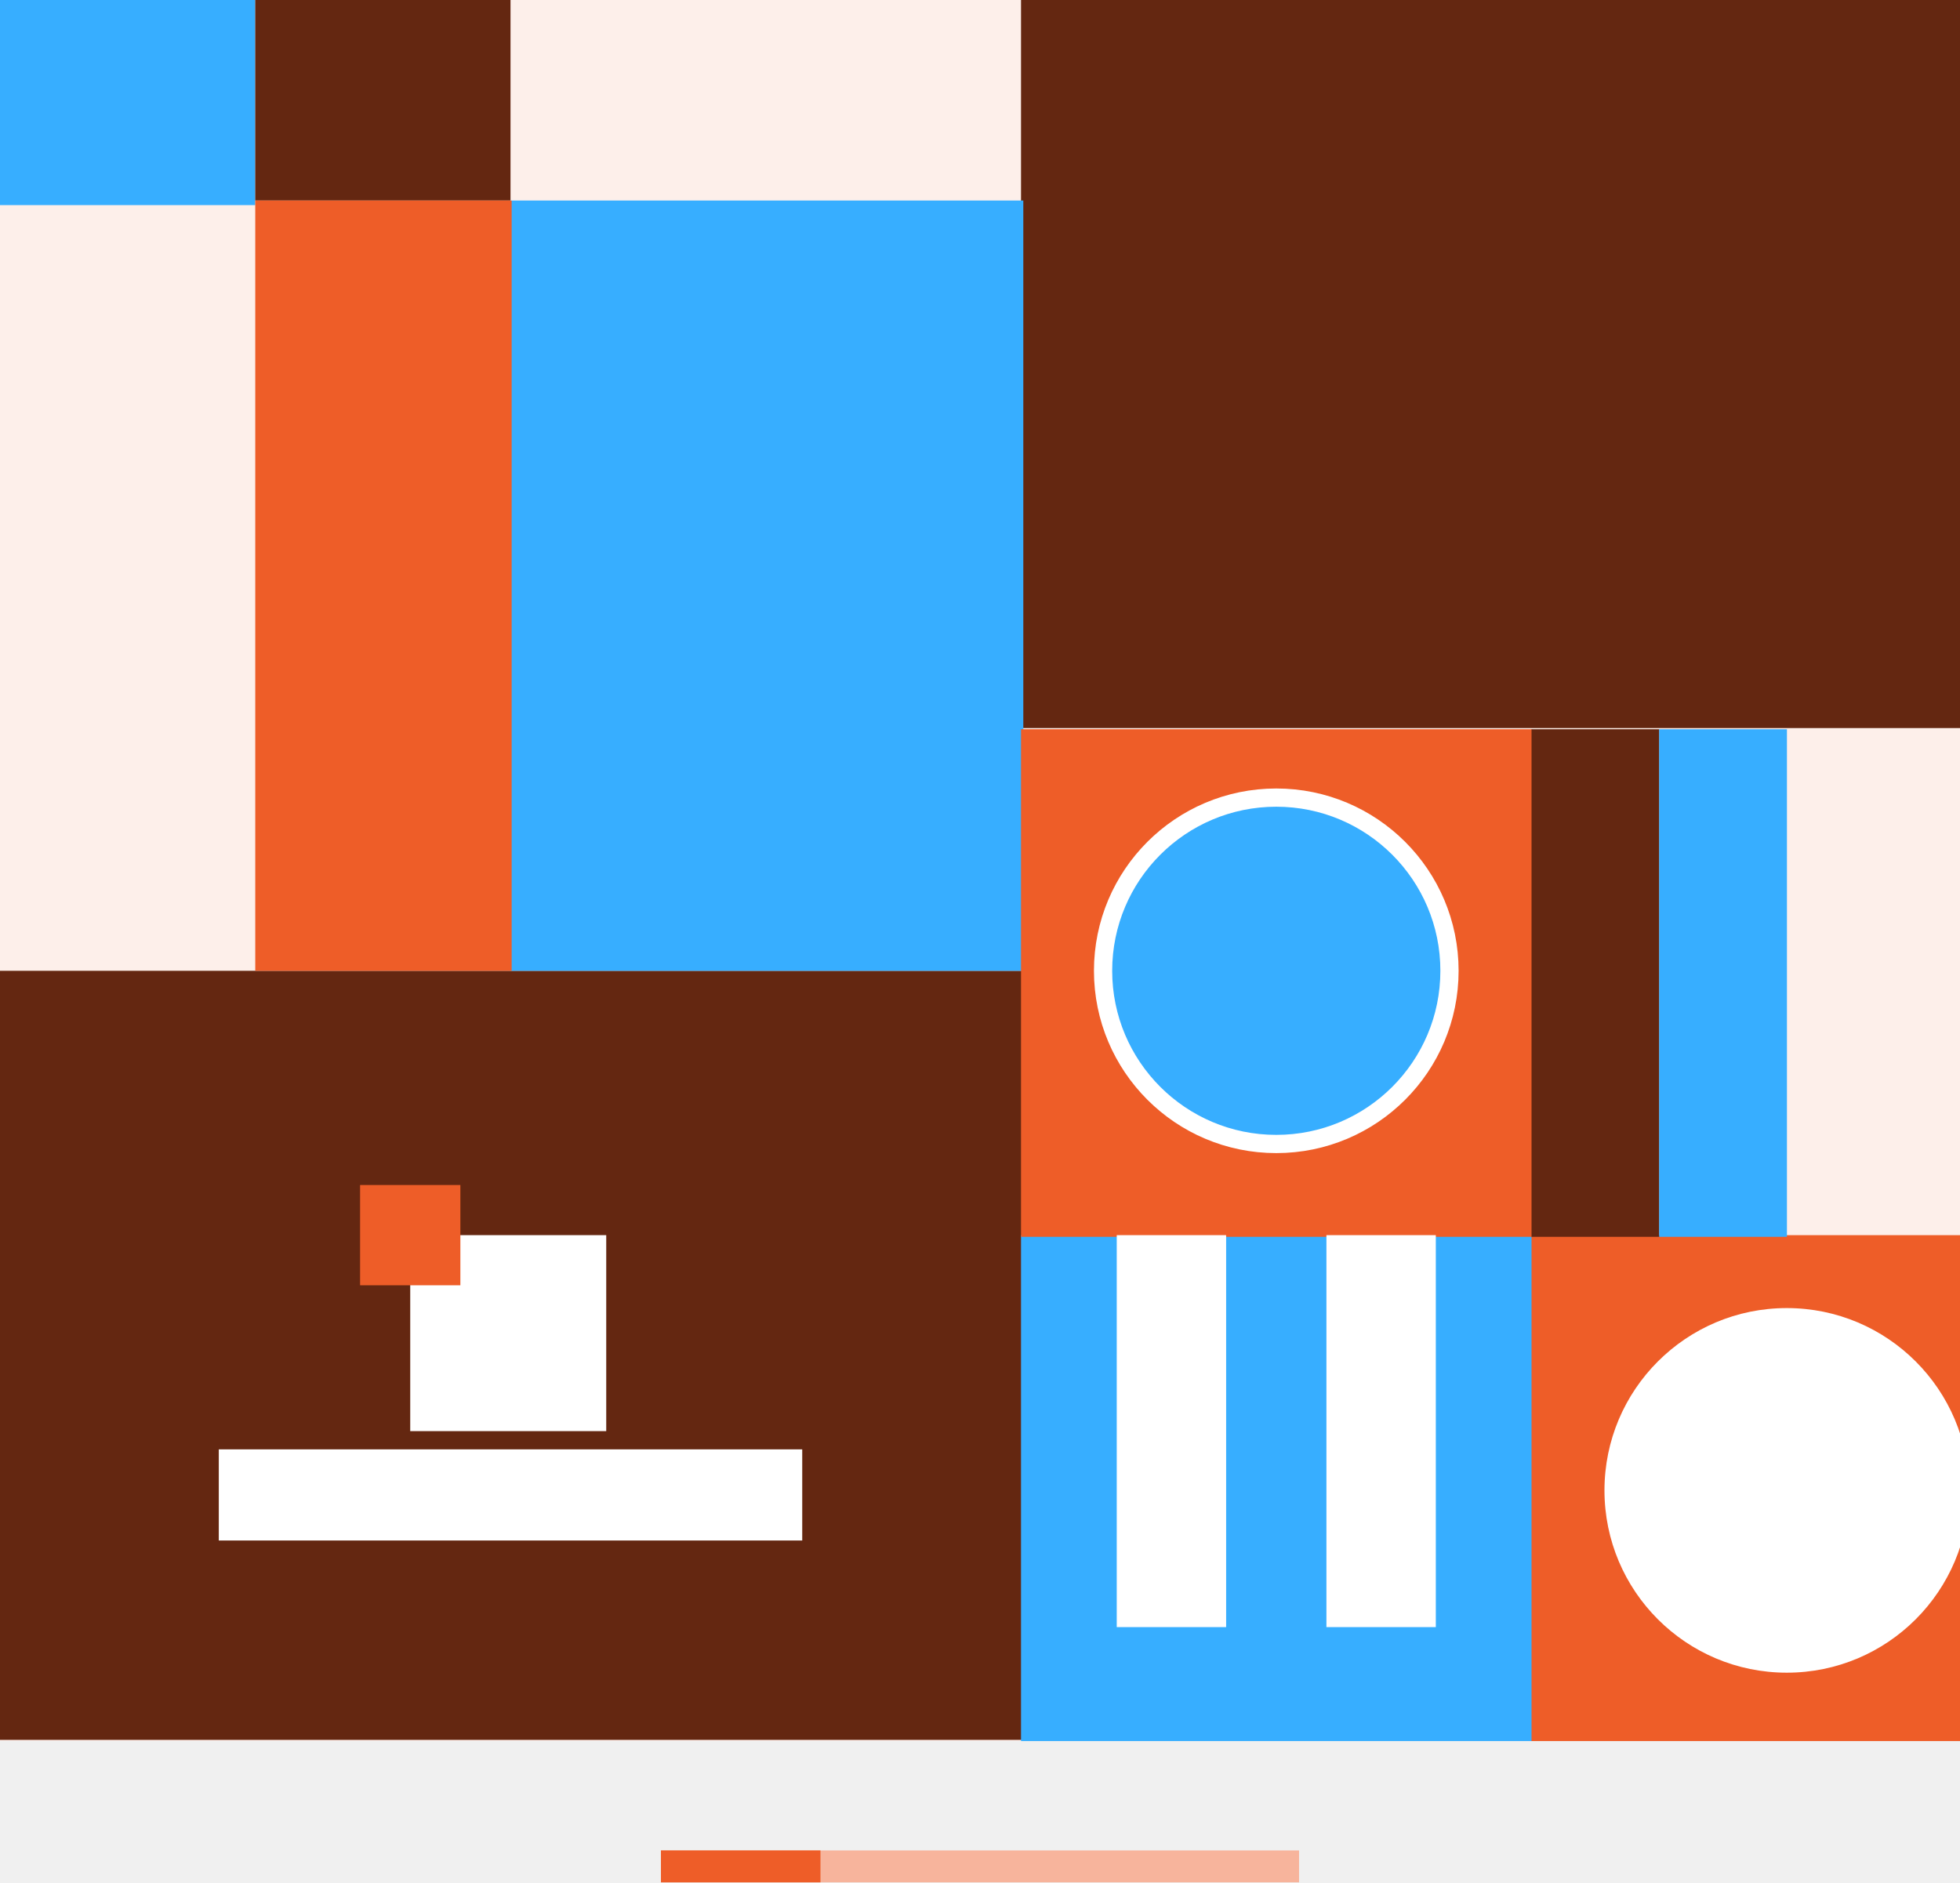
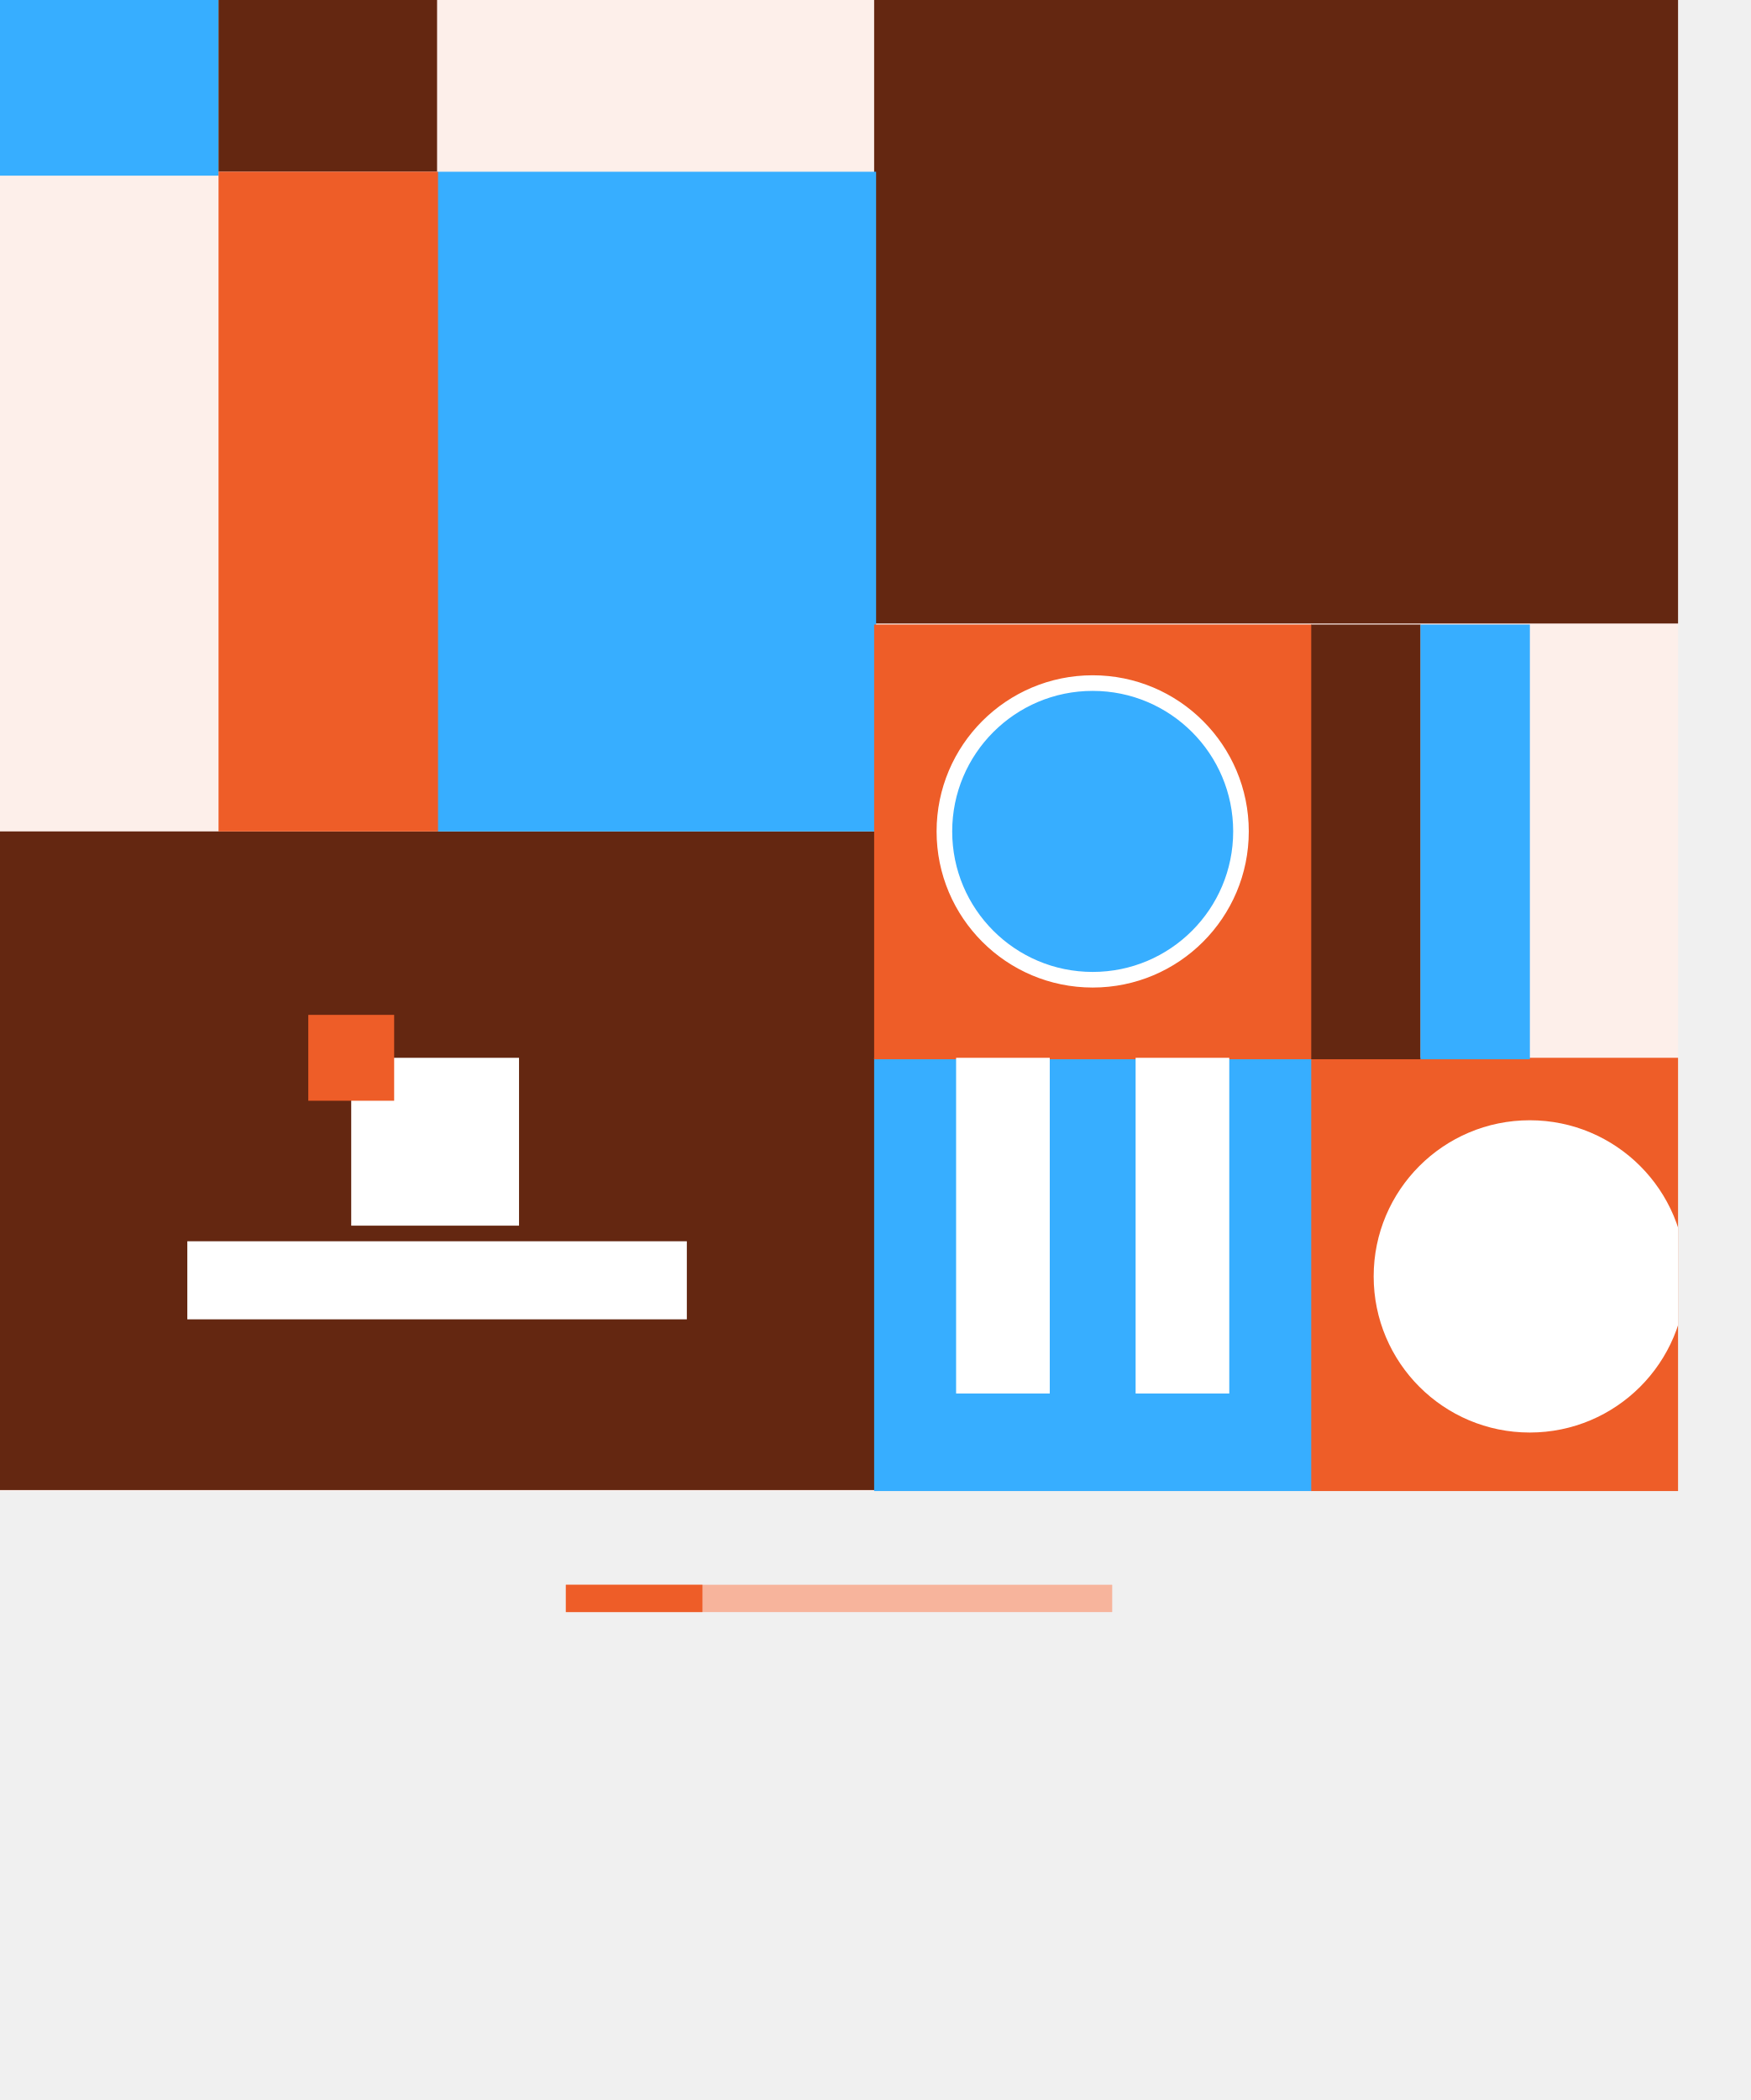
- <svg xmlns="http://www.w3.org/2000/svg" width="430" height="413" viewBox="0 0 430 413" fill="none">
+ <svg xmlns="http://www.w3.org/2000/svg" fill="none">
  <g clip-path="url(#clip0_612_2179)">
    <rect width="430" height="413" transform="translate(0 -31)" fill="#FDEFEA" />
    <rect y="213" width="224.663" height="168.742" fill="#642711" />
    <rect x="224" y="-9" width="224.663" height="168.742" fill="#642711" />
    <rect y="-124" width="56" height="169" fill="#37AEFF" />
    <rect x="56" y="-125" width="56" height="169" fill="#642711" />
    <rect x="112" y="44" width="112.5" height="169" fill="#37AEFF" />
    <rect x="56" y="44" width="56.25" height="169" fill="#EE5D28" />
    <rect x="224" y="271" width="112.133" height="111.37" fill="#37AEFF" />
    <rect x="336" y="271" width="112.133" height="111.37" fill="#EE5D28" />
    <rect x="224" y="160" width="112.133" height="111.37" fill="#EE5D28" />
    <rect x="336" y="160" width="28.03" height="111.37" fill="#642711" />
    <rect x="245" y="271" width="24" height="86" fill="white" />
    <rect x="291" y="271" width="24" height="86" fill="white" />
    <rect x="364" y="160" width="28.03" height="111.37" fill="#37AEFF" />
    <rect x="90" y="271" width="43" height="43" fill="white" />
    <rect x="48" y="318" width="128" height="20" fill="white" />
    <rect x="79" y="260" width="22" height="22" fill="#EE5D28" />
    <circle cx="392" cy="327" r="40" fill="white" />
    <circle cx="280" cy="213" r="38" fill="#37AEFF" stroke="white" stroke-width="4" />
  </g>
  <rect x="145" y="406" width="140" height="7" fill="#F7B49C" />
  <rect x="145" y="406" width="35" height="7" fill="#EE5D28" />
  <defs>
    <clipPath id="clip0_612_2179">
      <rect width="430" height="413" fill="white" transform="translate(0 -31)" />
    </clipPath>
  </defs>
</svg>
